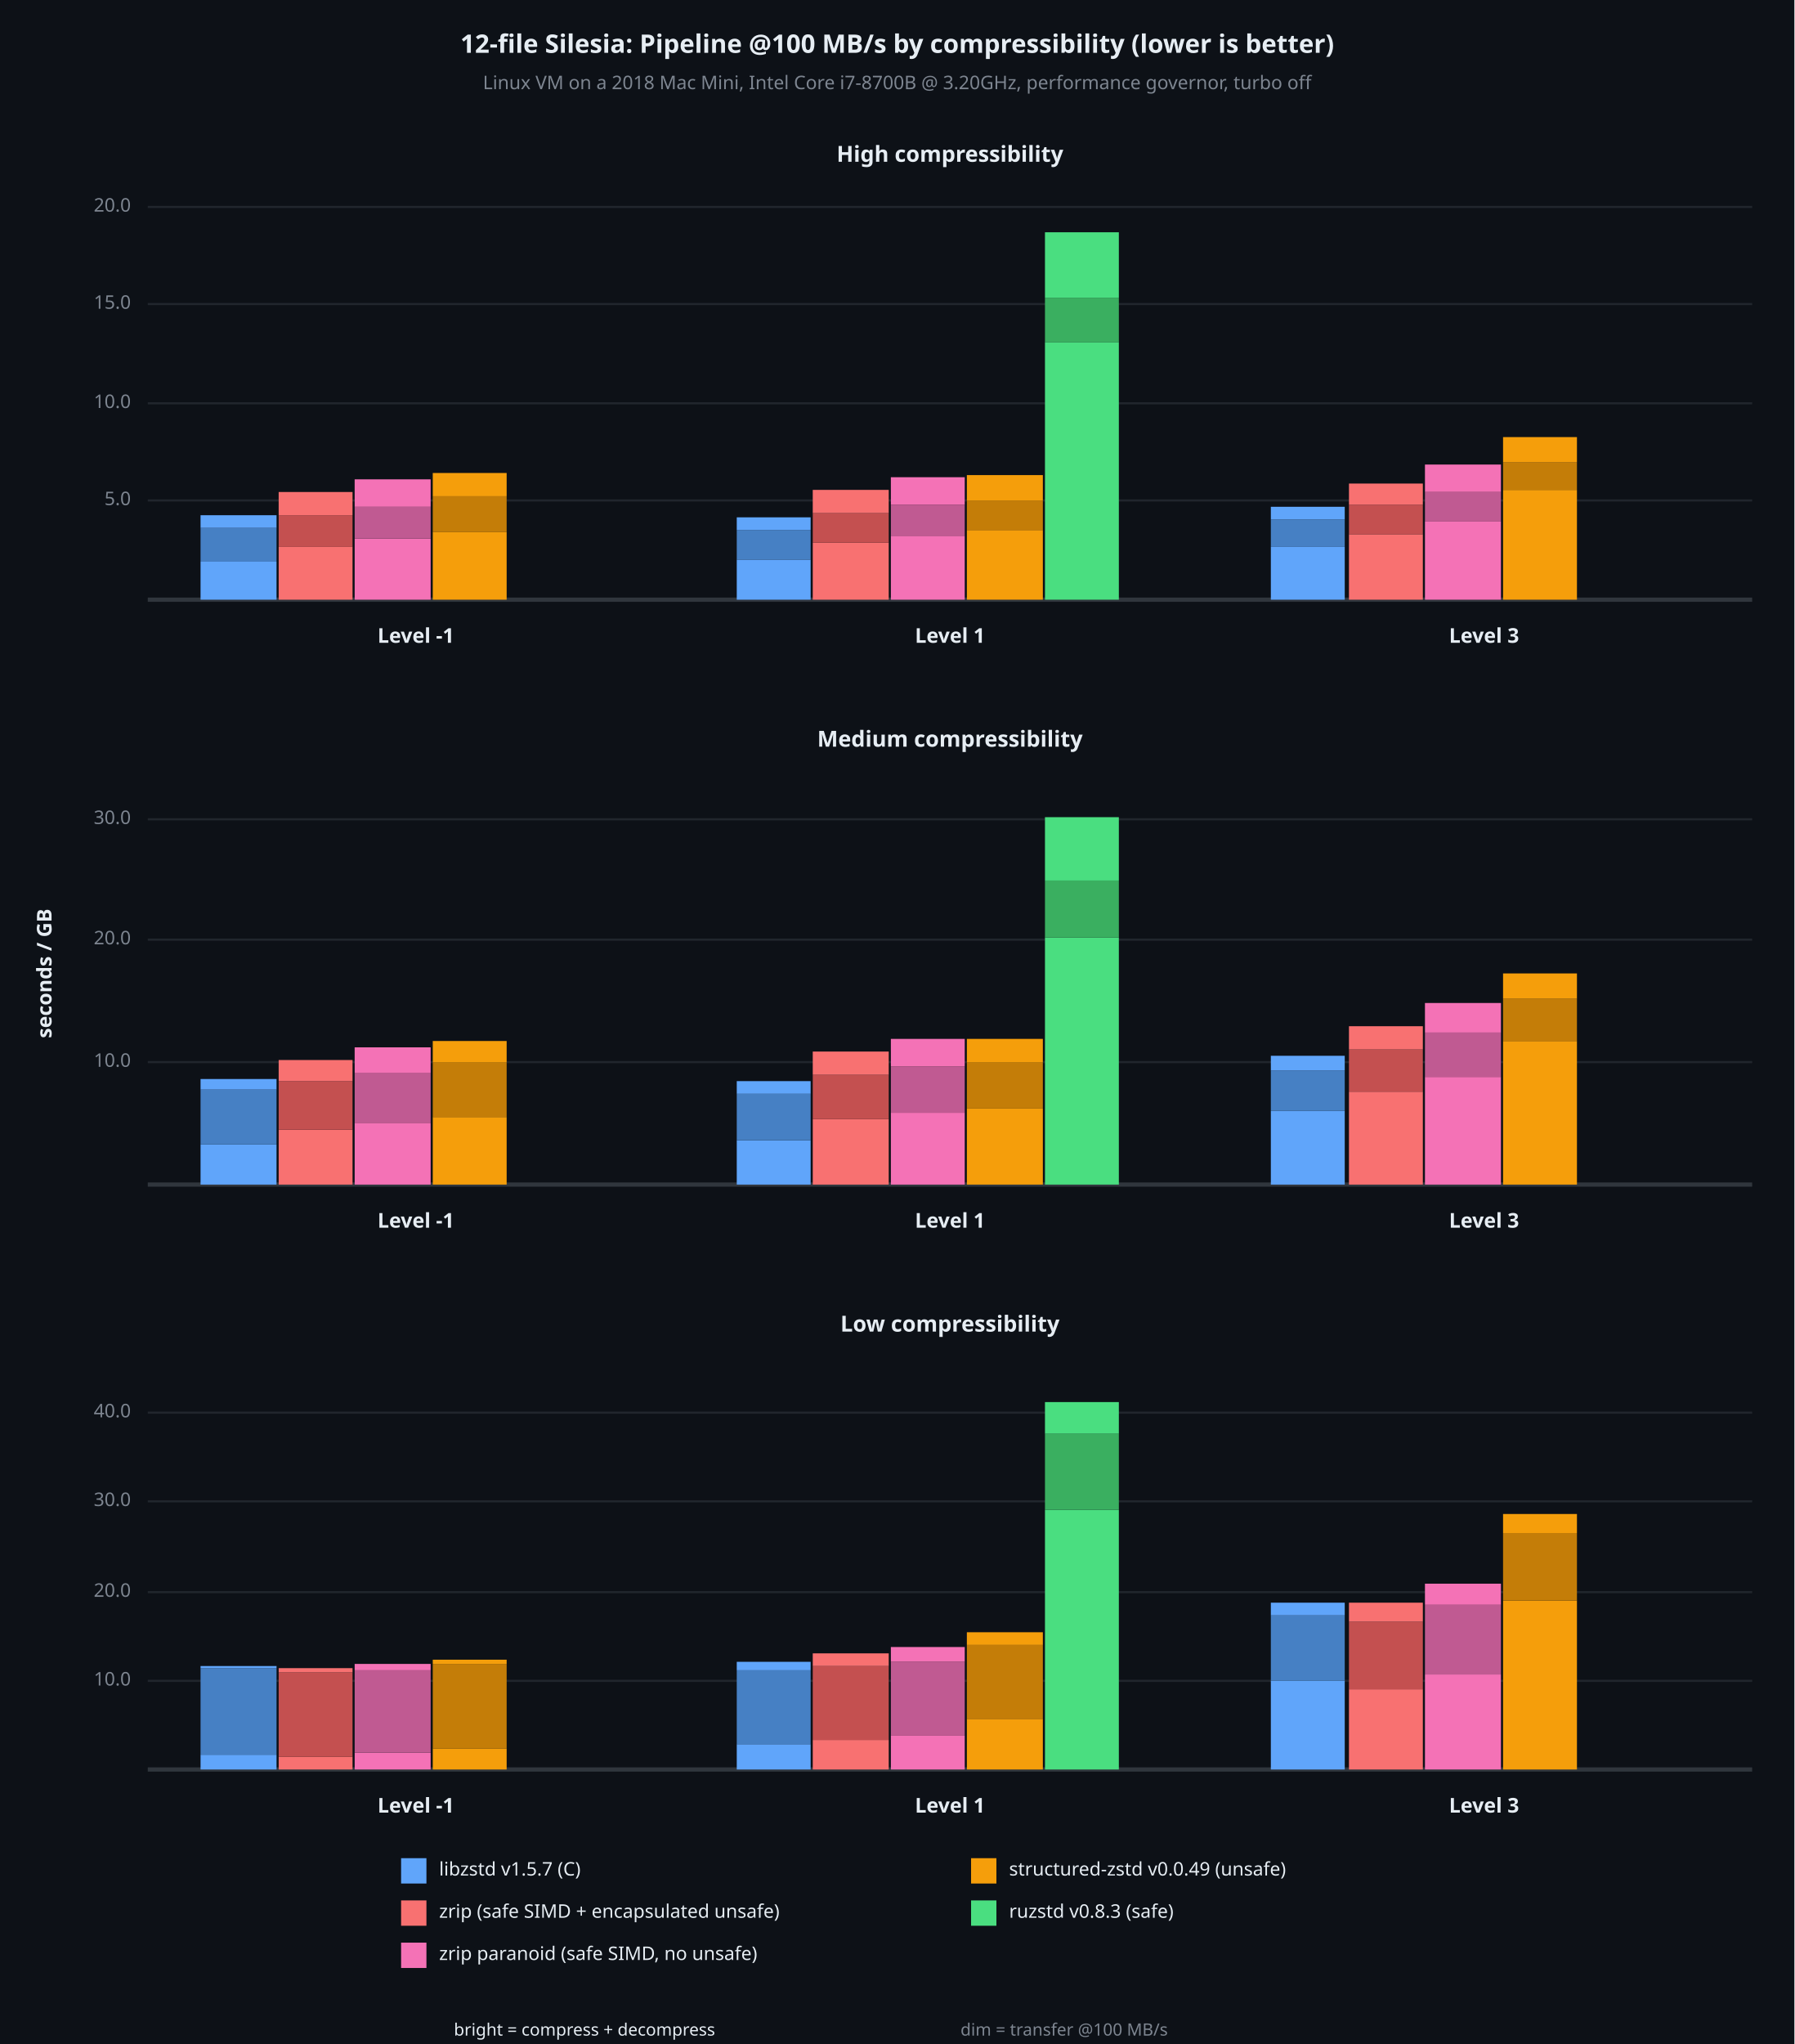
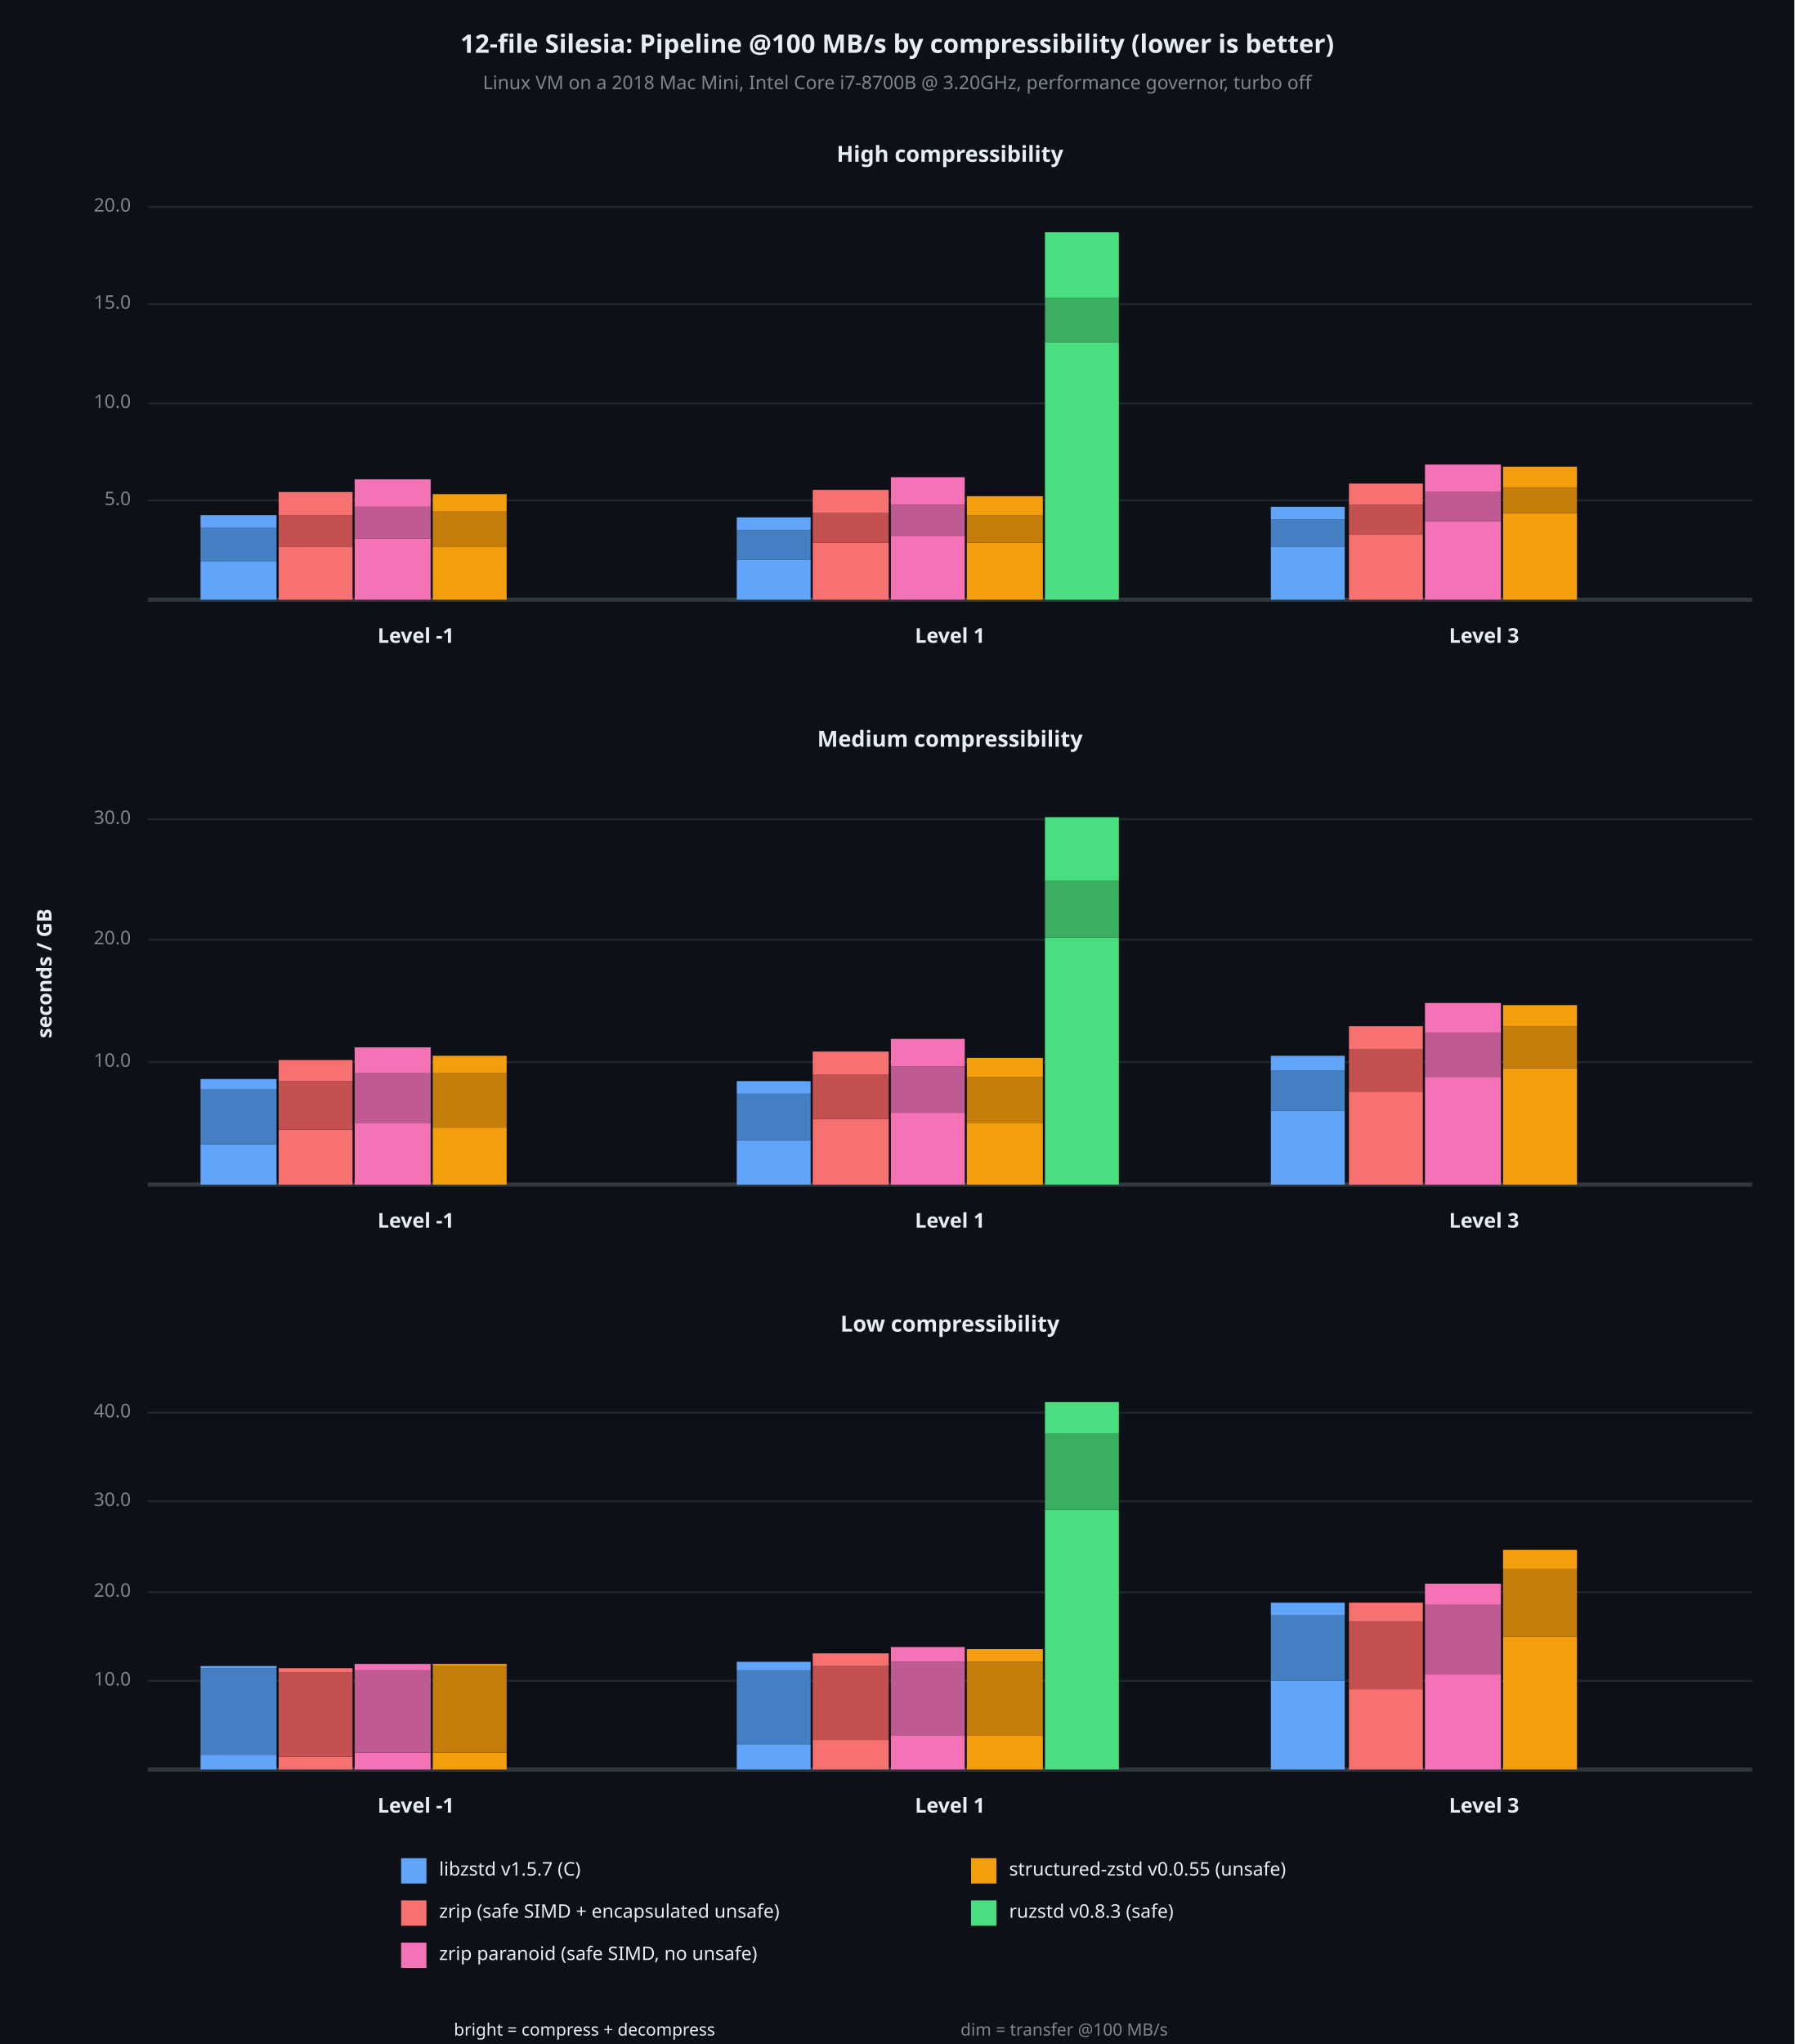
<svg xmlns="http://www.w3.org/2000/svg" viewBox="0 0 850 968" font-family="system-ui, -apple-system, sans-serif">
  <rect x="0" y="0" width="850" height="968" opacity="1" fill="#0D1117" stroke="none" />
  <text x="425" y="22" dy="0.5ex" text-anchor="middle" font-family="sans-serif" font-size="12.097" opacity="1" fill="#E6EDF3" font-weight="bold">
12-file Silesia: Pipeline @100 MB/s by compressibility (lower is better)
</text>
  <text x="425" y="40" dy="0.5ex" text-anchor="middle" font-family="sans-serif" font-size="8.871" opacity="1" fill="#7D8590">
Linux VM on a 2018 Mac Mini, Intel Core i7-8700B @ 3.20GHz, performance governor, turbo off
</text>
  <text x="22" y="461" dy="0.5ex" text-anchor="middle" font-family="sans-serif" font-size="9.677" opacity="1" fill="#E6EDF3" font-weight="bold" transform="rotate(270, 22, 461)">
seconds / GB
</text>
  <text x="450" y="74" dy="0.5ex" text-anchor="middle" font-family="sans-serif" font-size="10.484" opacity="1" fill="#E6EDF3" font-weight="bold">
High compressibility
</text>
  <polyline fill="none" opacity="1" stroke="#21262D" stroke-width="1" points="70,237 830,237 " />
  <text x="62" y="237" dy="0.5ex" text-anchor="end" font-family="sans-serif" font-size="8.871" opacity="1" fill="#7D8590">
5.0
</text>
  <polyline fill="none" opacity="1" stroke="#21262D" stroke-width="1" points="70,191 830,191 " />
  <text x="62" y="191" dy="0.5ex" text-anchor="end" font-family="sans-serif" font-size="8.871" opacity="1" fill="#7D8590">
10.0
</text>
  <polyline fill="none" opacity="1" stroke="#21262D" stroke-width="1" points="70,144 830,144 " />
  <text x="62" y="144" dy="0.5ex" text-anchor="end" font-family="sans-serif" font-size="8.871" opacity="1" fill="#7D8590">
15.0
</text>
  <polyline fill="none" opacity="1" stroke="#21262D" stroke-width="1" points="70,98 830,98 " />
  <text x="62" y="98" dy="0.5ex" text-anchor="end" font-family="sans-serif" font-size="8.871" opacity="1" fill="#7D8590">
20.0
</text>
  <polyline fill="none" opacity="1" stroke="#30363D" stroke-width="2" points="70,284 830,284 " />
  <rect x="95" y="266" width="36" height="18" opacity="1" fill="#60A5FA" stroke="none" />
  <rect x="95" y="250" width="36" height="16" opacity="1" fill="#4680C4" stroke="none" />
  <rect x="95" y="244" width="36" height="6" opacity="1" fill="#60A5FA" stroke="none" />
  <rect x="132" y="259" width="35" height="25" opacity="1" fill="#F87171" stroke="none" />
  <rect x="132" y="244" width="35" height="15" opacity="1" fill="#C45050" stroke="none" />
  <rect x="132" y="233" width="35" height="11" opacity="1" fill="#F87171" stroke="none" />
  <rect x="168" y="255" width="36" height="29" opacity="1" fill="#F472B6" stroke="none" />
  <rect x="168" y="240" width="36" height="15" opacity="1" fill="#C05A92" stroke="none" />
  <rect x="168" y="227" width="36" height="13" opacity="1" fill="#F472B6" stroke="none" />
-   <rect x="205" y="252" width="35" height="32" opacity="1" fill="#F59E0B" stroke="none" />
-   <rect x="205" y="235" width="35" height="17" opacity="1" fill="#C47D08" stroke="none" />
-   <rect x="205" y="224" width="35" height="11" opacity="1" fill="#F59E0B" stroke="none" />
+   <rect x="205" y="259" width="35" height="25" opacity="1" fill="#F59E0B" stroke="none" />
+   <rect x="205" y="242" width="35" height="17" opacity="1" fill="#C47D08" stroke="none" />
+   <rect x="205" y="234" width="35" height="8" opacity="1" fill="#F59E0B" stroke="none" />
  <text x="197" y="302" dy="0.5ex" text-anchor="middle" font-family="sans-serif" font-size="9.677" opacity="1" fill="#E6EDF3" font-weight="bold">
Level -1
</text>
  <rect x="349" y="265" width="35" height="19" opacity="1" fill="#60A5FA" stroke="none" />
  <rect x="349" y="251" width="35" height="14" opacity="1" fill="#4680C4" stroke="none" />
  <rect x="349" y="245" width="35" height="6" opacity="1" fill="#60A5FA" stroke="none" />
  <rect x="385" y="257" width="36" height="27" opacity="1" fill="#F87171" stroke="none" />
  <rect x="385" y="243" width="36" height="14" opacity="1" fill="#C45050" stroke="none" />
  <rect x="385" y="232" width="36" height="11" opacity="1" fill="#F87171" stroke="none" />
  <rect x="422" y="254" width="35" height="30" opacity="1" fill="#F472B6" stroke="none" />
  <rect x="422" y="239" width="35" height="15" opacity="1" fill="#C05A92" stroke="none" />
  <rect x="422" y="226" width="35" height="13" opacity="1" fill="#F472B6" stroke="none" />
-   <rect x="458" y="251" width="36" height="33" opacity="1" fill="#F59E0B" stroke="none" />
-   <rect x="458" y="237" width="36" height="14" opacity="1" fill="#C47D08" stroke="none" />
-   <rect x="458" y="225" width="36" height="12" opacity="1" fill="#F59E0B" stroke="none" />
+   <rect x="458" y="257" width="36" height="27" opacity="1" fill="#F59E0B" stroke="none" />
+   <rect x="458" y="244" width="36" height="13" opacity="1" fill="#C47D08" stroke="none" />
+   <rect x="458" y="235" width="36" height="9" opacity="1" fill="#F59E0B" stroke="none" />
  <rect x="495" y="162" width="35" height="122" opacity="1" fill="#4ADE80" stroke="none" />
  <rect x="495" y="141" width="35" height="21" opacity="1" fill="#3AAF60" stroke="none" />
  <rect x="495" y="110" width="35" height="31" opacity="1" fill="#4ADE80" stroke="none" />
  <text x="450" y="302" dy="0.5ex" text-anchor="middle" font-family="sans-serif" font-size="9.677" opacity="1" fill="#E6EDF3" font-weight="bold">
Level 1
</text>
  <rect x="602" y="259" width="35" height="25" opacity="1" fill="#60A5FA" stroke="none" />
  <rect x="602" y="246" width="35" height="13" opacity="1" fill="#4680C4" stroke="none" />
  <rect x="602" y="240" width="35" height="6" opacity="1" fill="#60A5FA" stroke="none" />
  <rect x="639" y="253" width="35" height="31" opacity="1" fill="#F87171" stroke="none" />
  <rect x="639" y="239" width="35" height="14" opacity="1" fill="#C45050" stroke="none" />
  <rect x="639" y="229" width="35" height="10" opacity="1" fill="#F87171" stroke="none" />
  <rect x="675" y="247" width="36" height="37" opacity="1" fill="#F472B6" stroke="none" />
  <rect x="675" y="233" width="36" height="14" opacity="1" fill="#C05A92" stroke="none" />
  <rect x="675" y="220" width="36" height="13" opacity="1" fill="#F472B6" stroke="none" />
-   <rect x="712" y="232" width="35" height="52" opacity="1" fill="#F59E0B" stroke="none" />
-   <rect x="712" y="219" width="35" height="13" opacity="1" fill="#C47D08" stroke="none" />
-   <rect x="712" y="207" width="35" height="12" opacity="1" fill="#F59E0B" stroke="none" />
+   <rect x="712" y="243" width="35" height="41" opacity="1" fill="#F59E0B" stroke="none" />
+   <rect x="712" y="231" width="35" height="12" opacity="1" fill="#C47D08" stroke="none" />
+   <rect x="712" y="221" width="35" height="10" opacity="1" fill="#F59E0B" stroke="none" />
  <text x="703" y="302" dy="0.5ex" text-anchor="middle" font-family="sans-serif" font-size="9.677" opacity="1" fill="#E6EDF3" font-weight="bold">
Level 3
</text>
  <text x="450" y="351" dy="0.5ex" text-anchor="middle" font-family="sans-serif" font-size="10.484" opacity="1" fill="#E6EDF3" font-weight="bold">
Medium compressibility
</text>
  <polyline fill="none" opacity="1" stroke="#21262D" stroke-width="1" points="70,503 830,503 " />
  <text x="62" y="503" dy="0.5ex" text-anchor="end" font-family="sans-serif" font-size="8.871" opacity="1" fill="#7D8590">
10.0
</text>
  <polyline fill="none" opacity="1" stroke="#21262D" stroke-width="1" points="70,445 830,445 " />
  <text x="62" y="445" dy="0.5ex" text-anchor="end" font-family="sans-serif" font-size="8.871" opacity="1" fill="#7D8590">
20.0
</text>
  <polyline fill="none" opacity="1" stroke="#21262D" stroke-width="1" points="70,388 830,388 " />
  <text x="62" y="388" dy="0.5ex" text-anchor="end" font-family="sans-serif" font-size="8.871" opacity="1" fill="#7D8590">
30.0
</text>
  <polyline fill="none" opacity="1" stroke="#30363D" stroke-width="2" points="70,561 830,561 " />
  <rect x="95" y="542" width="36" height="19" opacity="1" fill="#60A5FA" stroke="none" />
  <rect x="95" y="516" width="36" height="26" opacity="1" fill="#4680C4" stroke="none" />
  <rect x="95" y="511" width="36" height="5" opacity="1" fill="#60A5FA" stroke="none" />
  <rect x="132" y="535" width="35" height="26" opacity="1" fill="#F87171" stroke="none" />
  <rect x="132" y="512" width="35" height="23" opacity="1" fill="#C45050" stroke="none" />
  <rect x="132" y="502" width="35" height="10" opacity="1" fill="#F87171" stroke="none" />
  <rect x="168" y="532" width="36" height="29" opacity="1" fill="#F472B6" stroke="none" />
  <rect x="168" y="508" width="36" height="24" opacity="1" fill="#C05A92" stroke="none" />
  <rect x="168" y="496" width="36" height="12" opacity="1" fill="#F472B6" stroke="none" />
-   <rect x="205" y="529" width="35" height="32" opacity="1" fill="#F59E0B" stroke="none" />
-   <rect x="205" y="503" width="35" height="26" opacity="1" fill="#C47D08" stroke="none" />
-   <rect x="205" y="493" width="35" height="10" opacity="1" fill="#F59E0B" stroke="none" />
+   <rect x="205" y="534" width="35" height="27" opacity="1" fill="#F59E0B" stroke="none" />
+   <rect x="205" y="508" width="35" height="26" opacity="1" fill="#C47D08" stroke="none" />
+   <rect x="205" y="500" width="35" height="8" opacity="1" fill="#F59E0B" stroke="none" />
  <text x="197" y="579" dy="0.5ex" text-anchor="middle" font-family="sans-serif" font-size="9.677" opacity="1" fill="#E6EDF3" font-weight="bold">
Level -1
</text>
  <rect x="349" y="540" width="35" height="21" opacity="1" fill="#60A5FA" stroke="none" />
  <rect x="349" y="518" width="35" height="22" opacity="1" fill="#4680C4" stroke="none" />
  <rect x="349" y="512" width="35" height="6" opacity="1" fill="#60A5FA" stroke="none" />
  <rect x="385" y="530" width="36" height="31" opacity="1" fill="#F87171" stroke="none" />
  <rect x="385" y="509" width="36" height="21" opacity="1" fill="#C45050" stroke="none" />
  <rect x="385" y="498" width="36" height="11" opacity="1" fill="#F87171" stroke="none" />
  <rect x="422" y="527" width="35" height="34" opacity="1" fill="#F472B6" stroke="none" />
  <rect x="422" y="505" width="35" height="22" opacity="1" fill="#C05A92" stroke="none" />
  <rect x="422" y="492" width="35" height="13" opacity="1" fill="#F472B6" stroke="none" />
-   <rect x="458" y="525" width="36" height="36" opacity="1" fill="#F59E0B" stroke="none" />
-   <rect x="458" y="503" width="36" height="22" opacity="1" fill="#C47D08" stroke="none" />
-   <rect x="458" y="492" width="36" height="11" opacity="1" fill="#F59E0B" stroke="none" />
+   <rect x="458" y="532" width="36" height="29" opacity="1" fill="#F59E0B" stroke="none" />
+   <rect x="458" y="510" width="36" height="22" opacity="1" fill="#C47D08" stroke="none" />
+   <rect x="458" y="501" width="36" height="9" opacity="1" fill="#F59E0B" stroke="none" />
  <rect x="495" y="444" width="35" height="117" opacity="1" fill="#4ADE80" stroke="none" />
  <rect x="495" y="417" width="35" height="27" opacity="1" fill="#3AAF60" stroke="none" />
  <rect x="495" y="387" width="35" height="30" opacity="1" fill="#4ADE80" stroke="none" />
  <text x="450" y="579" dy="0.5ex" text-anchor="middle" font-family="sans-serif" font-size="9.677" opacity="1" fill="#E6EDF3" font-weight="bold">
Level 1
</text>
  <rect x="602" y="526" width="35" height="35" opacity="1" fill="#60A5FA" stroke="none" />
  <rect x="602" y="507" width="35" height="19" opacity="1" fill="#4680C4" stroke="none" />
  <rect x="602" y="500" width="35" height="7" opacity="1" fill="#60A5FA" stroke="none" />
  <rect x="639" y="517" width="35" height="44" opacity="1" fill="#F87171" stroke="none" />
  <rect x="639" y="497" width="35" height="20" opacity="1" fill="#C45050" stroke="none" />
  <rect x="639" y="486" width="35" height="11" opacity="1" fill="#F87171" stroke="none" />
  <rect x="675" y="510" width="36" height="51" opacity="1" fill="#F472B6" stroke="none" />
  <rect x="675" y="489" width="36" height="21" opacity="1" fill="#C05A92" stroke="none" />
  <rect x="675" y="475" width="36" height="14" opacity="1" fill="#F472B6" stroke="none" />
-   <rect x="712" y="493" width="35" height="68" opacity="1" fill="#F59E0B" stroke="none" />
-   <rect x="712" y="473" width="35" height="20" opacity="1" fill="#C47D08" stroke="none" />
-   <rect x="712" y="461" width="35" height="12" opacity="1" fill="#F59E0B" stroke="none" />
+   <rect x="712" y="506" width="35" height="55" opacity="1" fill="#F59E0B" stroke="none" />
+   <rect x="712" y="486" width="35" height="20" opacity="1" fill="#C47D08" stroke="none" />
+   <rect x="712" y="476" width="35" height="10" opacity="1" fill="#F59E0B" stroke="none" />
  <text x="703" y="579" dy="0.5ex" text-anchor="middle" font-family="sans-serif" font-size="9.677" opacity="1" fill="#E6EDF3" font-weight="bold">
Level 3
</text>
  <text x="450" y="628" dy="0.5ex" text-anchor="middle" font-family="sans-serif" font-size="10.484" opacity="1" fill="#E6EDF3" font-weight="bold">
Low compressibility
</text>
  <polyline fill="none" opacity="1" stroke="#21262D" stroke-width="1" points="70,796 830,796 " />
  <text x="62" y="796" dy="0.5ex" text-anchor="end" font-family="sans-serif" font-size="8.871" opacity="1" fill="#7D8590">
10.0
</text>
  <polyline fill="none" opacity="1" stroke="#21262D" stroke-width="1" points="70,754 830,754 " />
  <text x="62" y="754" dy="0.5ex" text-anchor="end" font-family="sans-serif" font-size="8.871" opacity="1" fill="#7D8590">
20.0
</text>
  <polyline fill="none" opacity="1" stroke="#21262D" stroke-width="1" points="70,711 830,711 " />
  <text x="62" y="711" dy="0.5ex" text-anchor="end" font-family="sans-serif" font-size="8.871" opacity="1" fill="#7D8590">
30.0
</text>
  <polyline fill="none" opacity="1" stroke="#21262D" stroke-width="1" points="70,669 830,669 " />
  <text x="62" y="669" dy="0.5ex" text-anchor="end" font-family="sans-serif" font-size="8.871" opacity="1" fill="#7D8590">
40.0
</text>
  <polyline fill="none" opacity="1" stroke="#30363D" stroke-width="2" points="70,838 830,838 " />
  <rect x="95" y="831" width="36" height="7" opacity="1" fill="#60A5FA" stroke="none" />
  <rect x="95" y="790" width="36" height="41" opacity="1" fill="#4680C4" stroke="none" />
  <rect x="95" y="789" width="36" height="1" opacity="1" fill="#60A5FA" stroke="none" />
  <rect x="132" y="832" width="35" height="6" opacity="1" fill="#F87171" stroke="none" />
  <rect x="132" y="792" width="35" height="40" opacity="1" fill="#C45050" stroke="none" />
  <rect x="132" y="790" width="35" height="2" opacity="1" fill="#F87171" stroke="none" />
  <rect x="168" y="830" width="36" height="8" opacity="1" fill="#F472B6" stroke="none" />
  <rect x="168" y="791" width="36" height="39" opacity="1" fill="#C05A92" stroke="none" />
  <rect x="168" y="788" width="36" height="3" opacity="1" fill="#F472B6" stroke="none" />
-   <rect x="205" y="828" width="35" height="10" opacity="1" fill="#F59E0B" stroke="none" />
-   <rect x="205" y="788" width="35" height="40" opacity="1" fill="#C47D08" stroke="none" />
-   <rect x="205" y="786" width="35" height="2" opacity="1" fill="#F59E0B" stroke="none" />
+   <rect x="205" y="830" width="35" height="8" opacity="1" fill="#F59E0B" stroke="none" />
+   <rect x="205" y="789" width="35" height="41" opacity="1" fill="#C47D08" stroke="none" />
+   <rect x="205" y="788" width="35" height="1" opacity="1" fill="#F59E0B" stroke="none" />
  <text x="197" y="856" dy="0.5ex" text-anchor="middle" font-family="sans-serif" font-size="9.677" opacity="1" fill="#E6EDF3" font-weight="bold">
Level -1
</text>
  <rect x="349" y="826" width="35" height="12" opacity="1" fill="#60A5FA" stroke="none" />
  <rect x="349" y="791" width="35" height="35" opacity="1" fill="#4680C4" stroke="none" />
  <rect x="349" y="787" width="35" height="4" opacity="1" fill="#60A5FA" stroke="none" />
  <rect x="385" y="824" width="36" height="14" opacity="1" fill="#F87171" stroke="none" />
  <rect x="385" y="789" width="36" height="35" opacity="1" fill="#C45050" stroke="none" />
  <rect x="385" y="783" width="36" height="6" opacity="1" fill="#F87171" stroke="none" />
  <rect x="422" y="822" width="35" height="16" opacity="1" fill="#F472B6" stroke="none" />
  <rect x="422" y="787" width="35" height="35" opacity="1" fill="#C05A92" stroke="none" />
  <rect x="422" y="780" width="35" height="7" opacity="1" fill="#F472B6" stroke="none" />
-   <rect x="458" y="814" width="36" height="24" opacity="1" fill="#F59E0B" stroke="none" />
-   <rect x="458" y="779" width="36" height="35" opacity="1" fill="#C47D08" stroke="none" />
-   <rect x="458" y="773" width="36" height="6" opacity="1" fill="#F59E0B" stroke="none" />
+   <rect x="458" y="822" width="36" height="16" opacity="1" fill="#F59E0B" stroke="none" />
+   <rect x="458" y="787" width="36" height="35" opacity="1" fill="#C47D08" stroke="none" />
+   <rect x="458" y="781" width="36" height="6" opacity="1" fill="#F59E0B" stroke="none" />
  <rect x="495" y="715" width="35" height="123" opacity="1" fill="#4ADE80" stroke="none" />
  <rect x="495" y="679" width="35" height="36" opacity="1" fill="#3AAF60" stroke="none" />
  <rect x="495" y="664" width="35" height="15" opacity="1" fill="#4ADE80" stroke="none" />
  <text x="450" y="856" dy="0.5ex" text-anchor="middle" font-family="sans-serif" font-size="9.677" opacity="1" fill="#E6EDF3" font-weight="bold">
Level 1
</text>
  <rect x="602" y="796" width="35" height="42" opacity="1" fill="#60A5FA" stroke="none" />
  <rect x="602" y="765" width="35" height="31" opacity="1" fill="#4680C4" stroke="none" />
  <rect x="602" y="759" width="35" height="6" opacity="1" fill="#60A5FA" stroke="none" />
  <rect x="639" y="800" width="35" height="38" opacity="1" fill="#F87171" stroke="none" />
  <rect x="639" y="768" width="35" height="32" opacity="1" fill="#C45050" stroke="none" />
  <rect x="639" y="759" width="35" height="9" opacity="1" fill="#F87171" stroke="none" />
  <rect x="675" y="793" width="36" height="45" opacity="1" fill="#F472B6" stroke="none" />
  <rect x="675" y="760" width="36" height="33" opacity="1" fill="#C05A92" stroke="none" />
  <rect x="675" y="750" width="36" height="10" opacity="1" fill="#F472B6" stroke="none" />
-   <rect x="712" y="758" width="35" height="80" opacity="1" fill="#F59E0B" stroke="none" />
-   <rect x="712" y="726" width="35" height="32" opacity="1" fill="#C47D08" stroke="none" />
-   <rect x="712" y="717" width="35" height="9" opacity="1" fill="#F59E0B" stroke="none" />
+   <rect x="712" y="775" width="35" height="63" opacity="1" fill="#F59E0B" stroke="none" />
+   <rect x="712" y="743" width="35" height="32" opacity="1" fill="#C47D08" stroke="none" />
+   <rect x="712" y="734" width="35" height="9" opacity="1" fill="#F59E0B" stroke="none" />
  <text x="703" y="856" dy="0.5ex" text-anchor="middle" font-family="sans-serif" font-size="9.677" opacity="1" fill="#E6EDF3" font-weight="bold">
Level 3
</text>
  <rect x="190" y="880" width="12" height="12" opacity="1" fill="#60A5FA" stroke="none" />
  <text x="208" y="886" dy="0.5ex" text-anchor="start" font-family="sans-serif" font-size="8.871" opacity="1" fill="#E6EDF3">
libzstd v1.5.7 (C)
</text>
  <rect x="190" y="900" width="12" height="12" opacity="1" fill="#F87171" stroke="none" />
  <text x="208" y="906" dy="0.5ex" text-anchor="start" font-family="sans-serif" font-size="8.871" opacity="1" fill="#E6EDF3">
zrip (safe SIMD + encapsulated unsafe)
</text>
  <rect x="190" y="920" width="12" height="12" opacity="1" fill="#F472B6" stroke="none" />
  <text x="208" y="926" dy="0.5ex" text-anchor="start" font-family="sans-serif" font-size="8.871" opacity="1" fill="#E6EDF3">
zrip paranoid (safe SIMD, no unsafe)
</text>
  <rect x="460" y="880" width="12" height="12" opacity="1" fill="#F59E0B" stroke="none" />
  <text x="478" y="886" dy="0.5ex" text-anchor="start" font-family="sans-serif" font-size="8.871" opacity="1" fill="#E6EDF3">
- structured-zstd v0.0.49 (unsafe)
+ structured-zstd v0.0.55 (unsafe)
</text>
  <rect x="460" y="900" width="12" height="12" opacity="1" fill="#4ADE80" stroke="none" />
  <text x="478" y="906" dy="0.5ex" text-anchor="start" font-family="sans-serif" font-size="8.871" opacity="1" fill="#E6EDF3">
ruzstd v0.8.3 (safe)
</text>
  <text x="215" y="962" dy="0.5ex" text-anchor="start" font-family="sans-serif" font-size="8.065" opacity="1" fill="#E6EDF3">
bright = compress + decompress
</text>
  <text x="455" y="962" dy="0.5ex" text-anchor="start" font-family="sans-serif" font-size="8.065" opacity="1" fill="#7D8590">
dim = transfer @100 MB/s
</text>
</svg>
